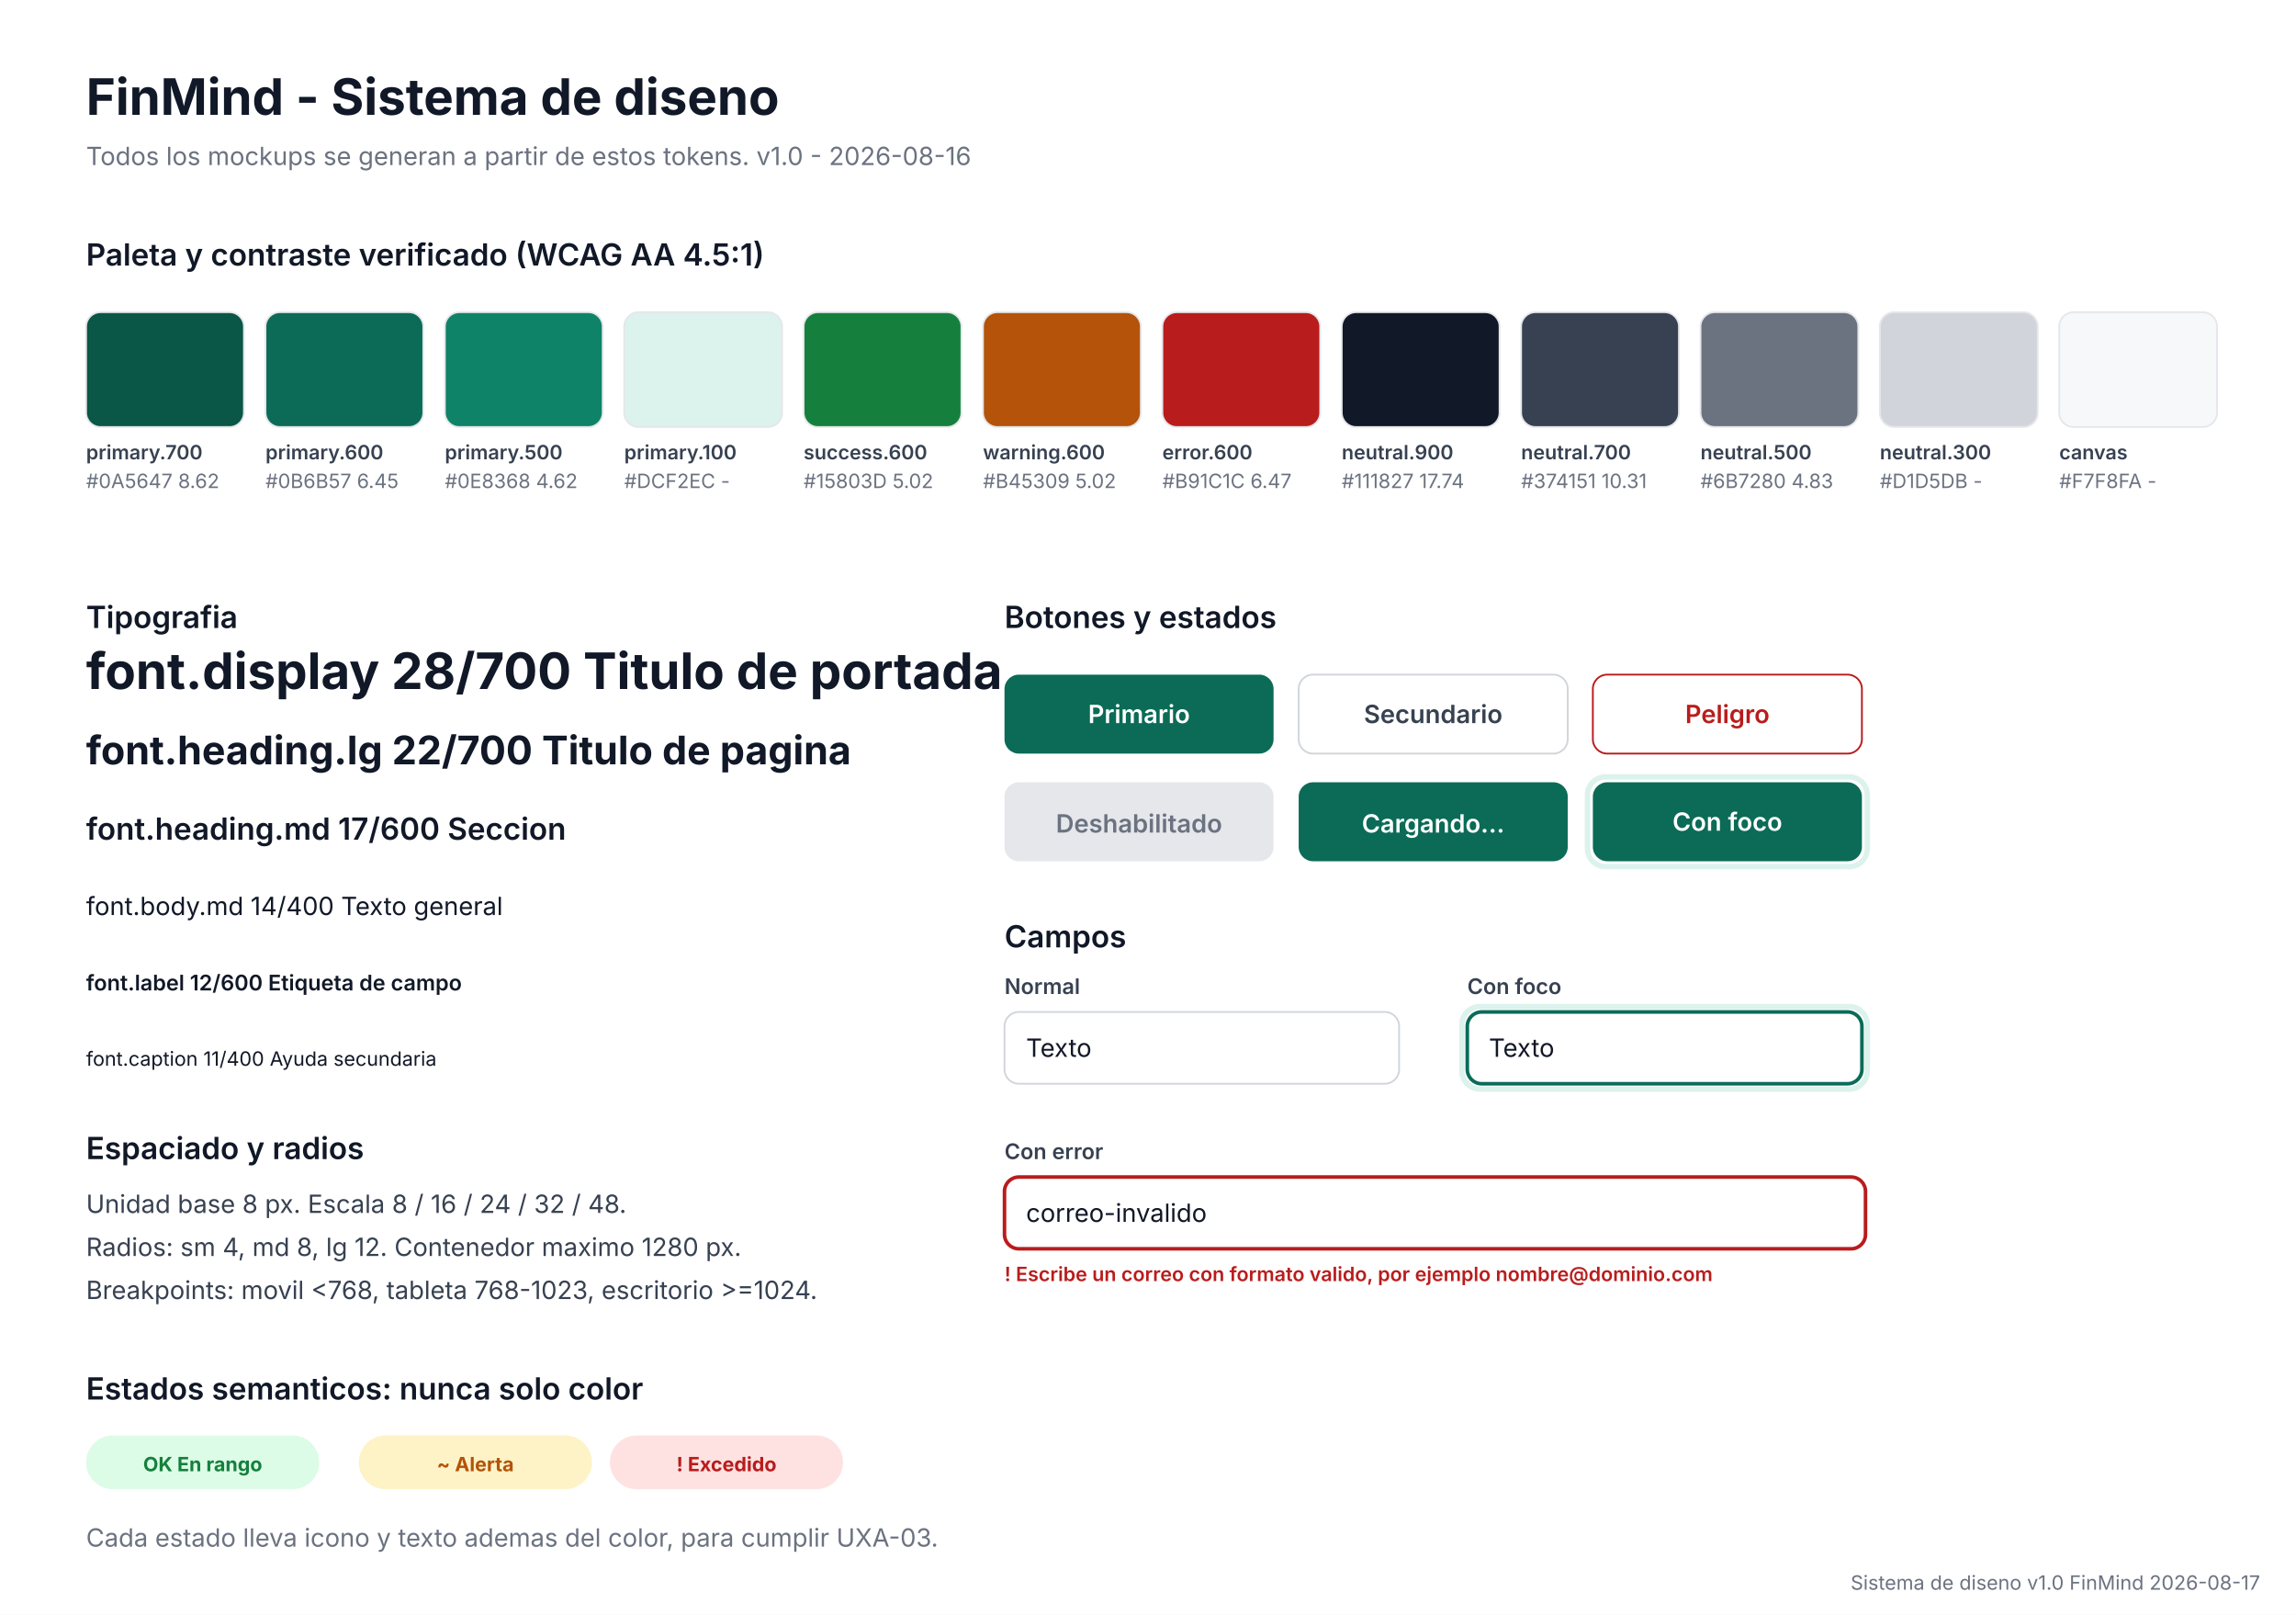
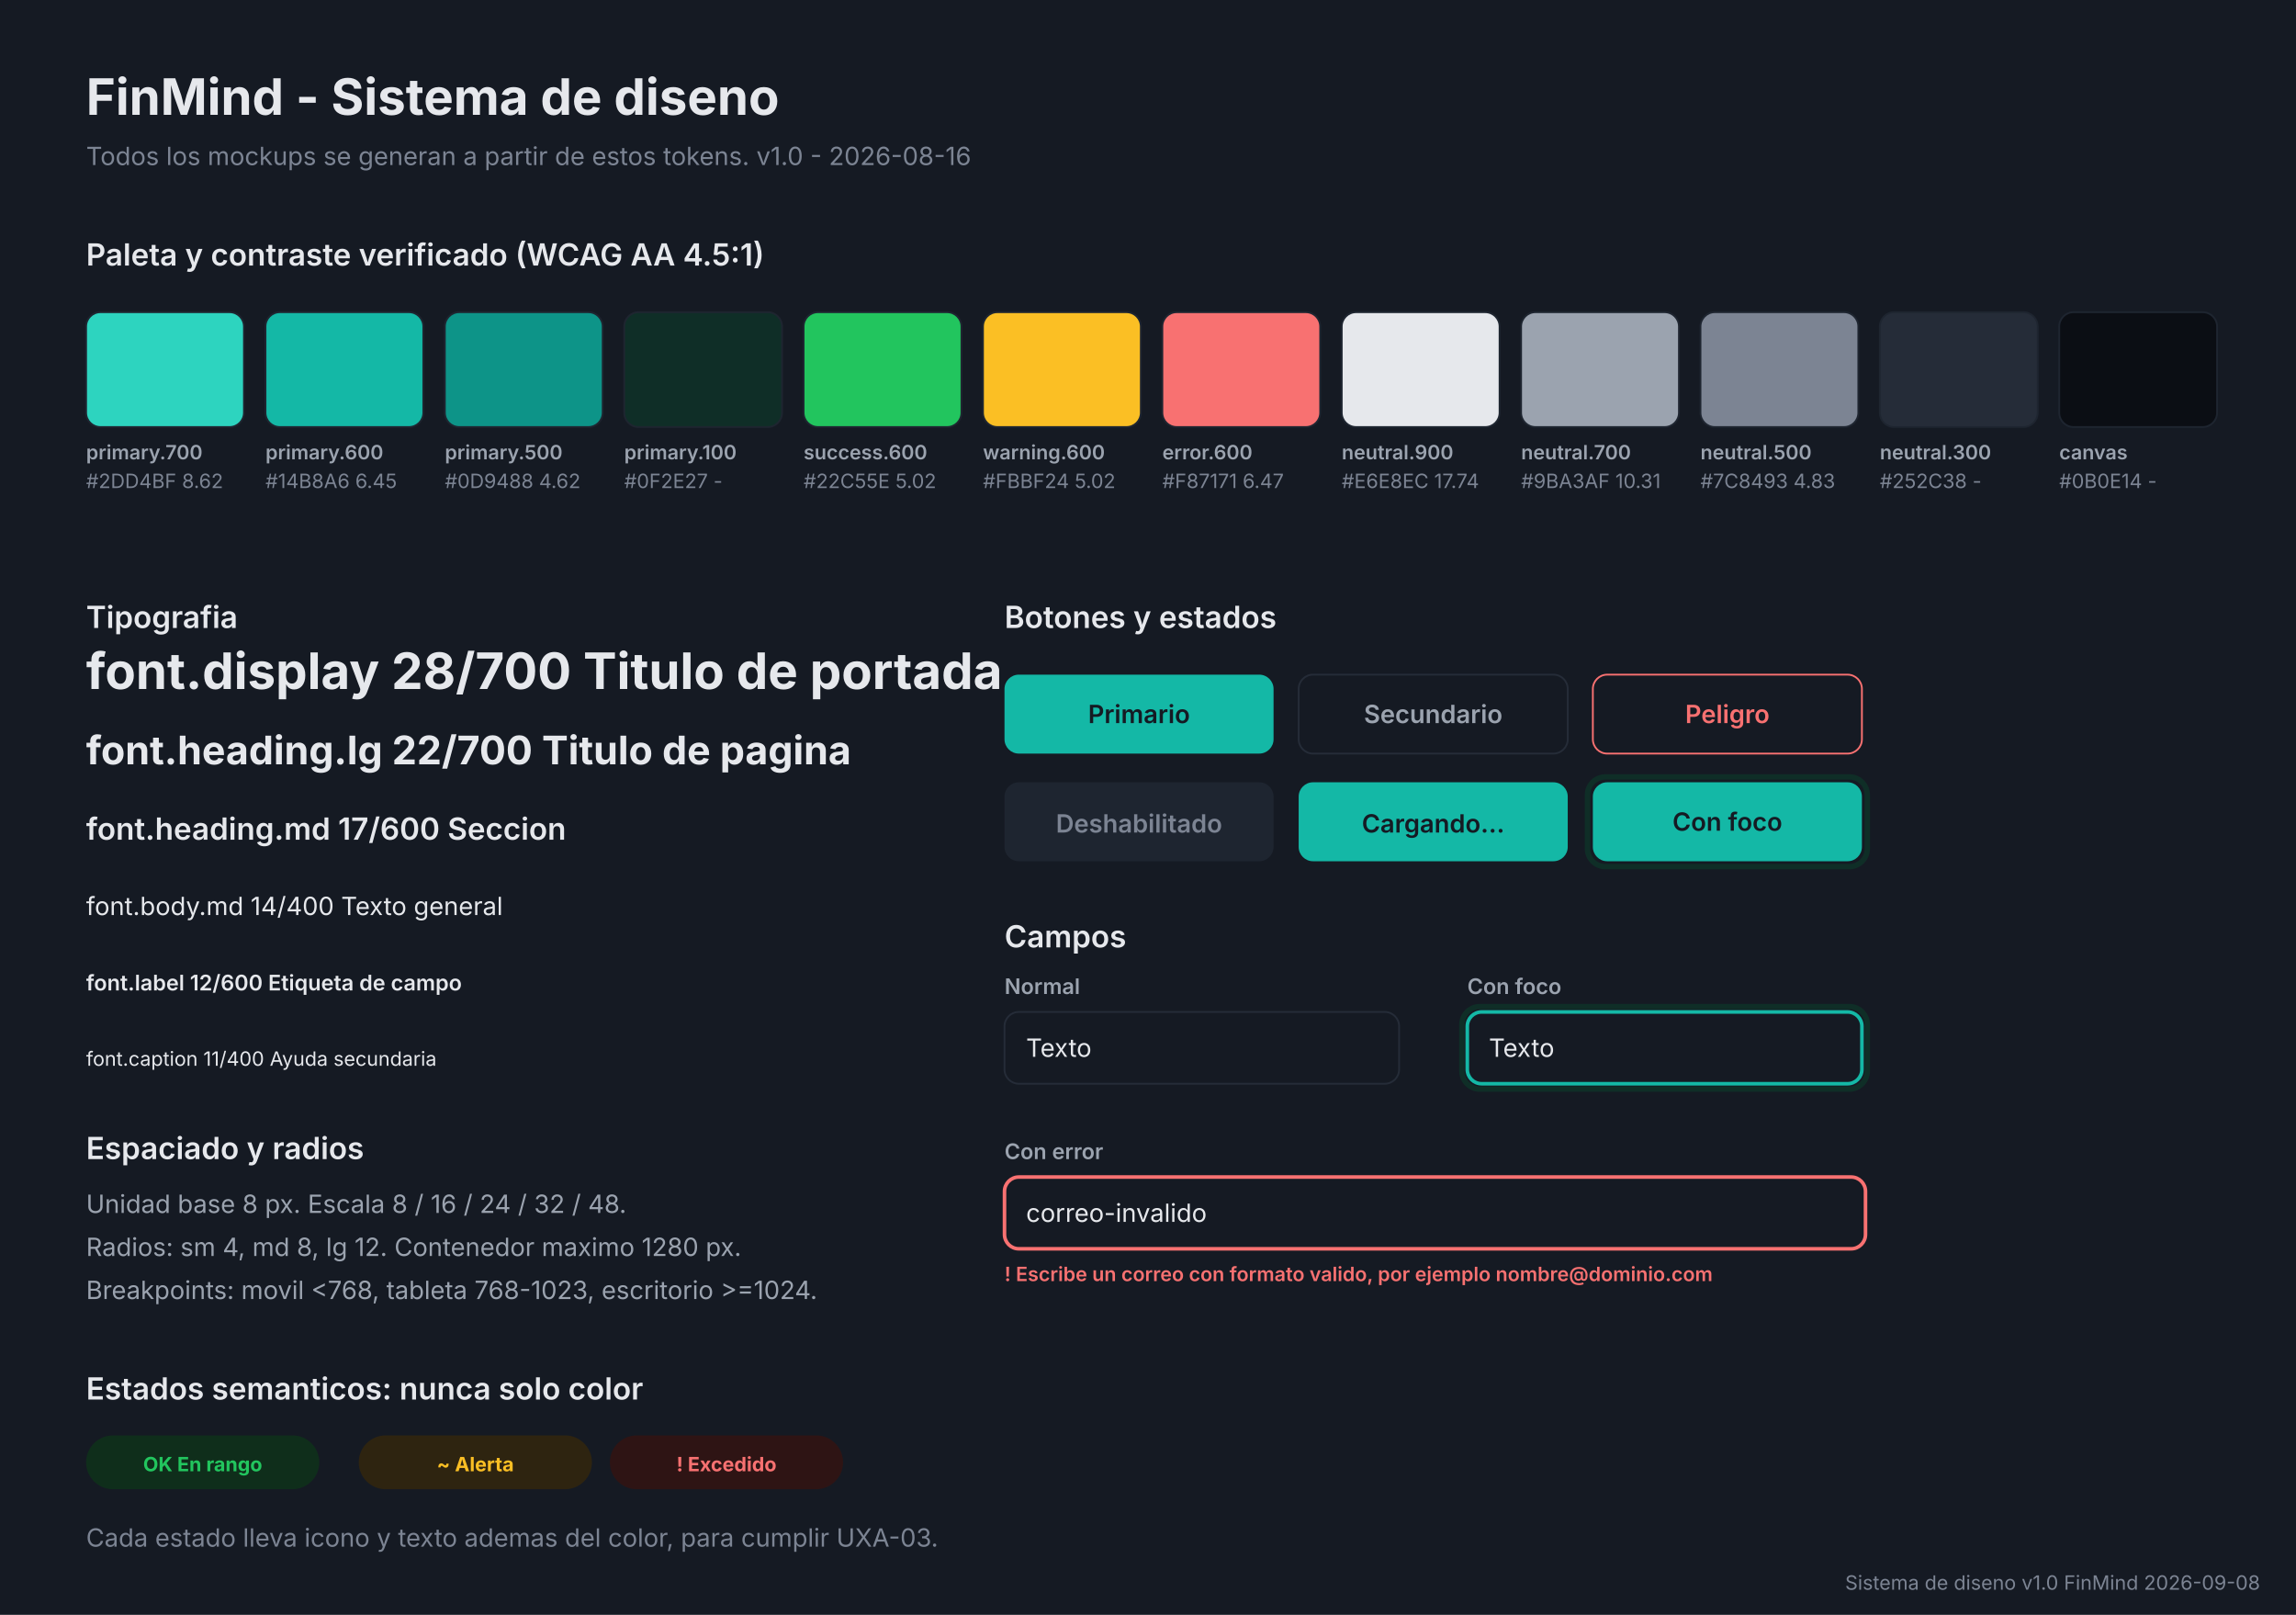
<svg xmlns="http://www.w3.org/2000/svg" viewBox="0 0 1280 900" width="1280" height="900" role="img" aria-labelledby="t d">
-   <rect x="0" y="0" width="1280" height="900" rx="0" fill="#FFFFFF" />
-   <text x="48" y="64" font-family="Inter, 'Segoe UI', system-ui, sans-serif" font-size="28" font-weight="700" fill="#111827" text-anchor="start">FinMind - Sistema de diseno</text>
-   <text x="48" y="92" font-family="Inter, 'Segoe UI', system-ui, sans-serif" font-size="14" font-weight="400" fill="#6B7280" text-anchor="start">Todos los mockups se generan a partir de estos tokens. v1.0 - 2026-08-16</text>
-   <text x="48" y="148" font-family="Inter, 'Segoe UI', system-ui, sans-serif" font-size="17" font-weight="600" fill="#111827" text-anchor="start">Paleta y contraste verificado (WCAG AA 4.5:1)</text>
-   <rect x="48" y="174" width="88" height="64" rx="8" fill="#0A5647" stroke="#E5E7EB" stroke-width="1" />
-   <text x="48" y="256" font-family="Inter, 'Segoe UI', system-ui, sans-serif" font-size="11" font-weight="600" fill="#374151" text-anchor="start">primary.700</text>
-   <text x="48" y="272" font-family="Inter, 'Segoe UI', system-ui, sans-serif" font-size="11" font-weight="400" fill="#6B7280" text-anchor="start">#0A5647  8.62</text>
-   <rect x="148" y="174" width="88" height="64" rx="8" fill="#0B6B57" stroke="#E5E7EB" stroke-width="1" />
-   <text x="148" y="256" font-family="Inter, 'Segoe UI', system-ui, sans-serif" font-size="11" font-weight="600" fill="#374151" text-anchor="start">primary.600</text>
-   <text x="148" y="272" font-family="Inter, 'Segoe UI', system-ui, sans-serif" font-size="11" font-weight="400" fill="#6B7280" text-anchor="start">#0B6B57  6.45</text>
-   <rect x="248" y="174" width="88" height="64" rx="8" fill="#0E8368" stroke="#E5E7EB" stroke-width="1" />
-   <text x="248" y="256" font-family="Inter, 'Segoe UI', system-ui, sans-serif" font-size="11" font-weight="600" fill="#374151" text-anchor="start">primary.500</text>
-   <text x="248" y="272" font-family="Inter, 'Segoe UI', system-ui, sans-serif" font-size="11" font-weight="400" fill="#6B7280" text-anchor="start">#0E8368  4.62</text>
-   <rect x="348" y="174" width="88" height="64" rx="8" fill="#DCF2EC" stroke="#E5E7EB" stroke-width="1" />
-   <text x="348" y="256" font-family="Inter, 'Segoe UI', system-ui, sans-serif" font-size="11" font-weight="600" fill="#374151" text-anchor="start">primary.100</text>
-   <text x="348" y="272" font-family="Inter, 'Segoe UI', system-ui, sans-serif" font-size="11" font-weight="400" fill="#6B7280" text-anchor="start">#DCF2EC  -</text>
-   <rect x="448" y="174" width="88" height="64" rx="8" fill="#15803D" stroke="#E5E7EB" stroke-width="1" />
-   <text x="448" y="256" font-family="Inter, 'Segoe UI', system-ui, sans-serif" font-size="11" font-weight="600" fill="#374151" text-anchor="start">success.600</text>
-   <text x="448" y="272" font-family="Inter, 'Segoe UI', system-ui, sans-serif" font-size="11" font-weight="400" fill="#6B7280" text-anchor="start">#15803D  5.02</text>
-   <rect x="548" y="174" width="88" height="64" rx="8" fill="#B45309" stroke="#E5E7EB" stroke-width="1" />
-   <text x="548" y="256" font-family="Inter, 'Segoe UI', system-ui, sans-serif" font-size="11" font-weight="600" fill="#374151" text-anchor="start">warning.600</text>
-   <text x="548" y="272" font-family="Inter, 'Segoe UI', system-ui, sans-serif" font-size="11" font-weight="400" fill="#6B7280" text-anchor="start">#B45309  5.02</text>
-   <rect x="648" y="174" width="88" height="64" rx="8" fill="#B91C1C" stroke="#E5E7EB" stroke-width="1" />
-   <text x="648" y="256" font-family="Inter, 'Segoe UI', system-ui, sans-serif" font-size="11" font-weight="600" fill="#374151" text-anchor="start">error.600</text>
-   <text x="648" y="272" font-family="Inter, 'Segoe UI', system-ui, sans-serif" font-size="11" font-weight="400" fill="#6B7280" text-anchor="start">#B91C1C  6.47</text>
-   <rect x="748" y="174" width="88" height="64" rx="8" fill="#111827" stroke="#E5E7EB" stroke-width="1" />
-   <text x="748" y="256" font-family="Inter, 'Segoe UI', system-ui, sans-serif" font-size="11" font-weight="600" fill="#374151" text-anchor="start">neutral.900</text>
-   <text x="748" y="272" font-family="Inter, 'Segoe UI', system-ui, sans-serif" font-size="11" font-weight="400" fill="#6B7280" text-anchor="start">#111827  17.74</text>
-   <rect x="848" y="174" width="88" height="64" rx="8" fill="#374151" stroke="#E5E7EB" stroke-width="1" />
-   <text x="848" y="256" font-family="Inter, 'Segoe UI', system-ui, sans-serif" font-size="11" font-weight="600" fill="#374151" text-anchor="start">neutral.700</text>
-   <text x="848" y="272" font-family="Inter, 'Segoe UI', system-ui, sans-serif" font-size="11" font-weight="400" fill="#6B7280" text-anchor="start">#374151  10.31</text>
-   <rect x="948" y="174" width="88" height="64" rx="8" fill="#6B7280" stroke="#E5E7EB" stroke-width="1" />
-   <text x="948" y="256" font-family="Inter, 'Segoe UI', system-ui, sans-serif" font-size="11" font-weight="600" fill="#374151" text-anchor="start">neutral.500</text>
-   <text x="948" y="272" font-family="Inter, 'Segoe UI', system-ui, sans-serif" font-size="11" font-weight="400" fill="#6B7280" text-anchor="start">#6B7280  4.83</text>
-   <rect x="1048" y="174" width="88" height="64" rx="8" fill="#D1D5DB" stroke="#E5E7EB" stroke-width="1" />
-   <text x="1048" y="256" font-family="Inter, 'Segoe UI', system-ui, sans-serif" font-size="11" font-weight="600" fill="#374151" text-anchor="start">neutral.300</text>
-   <text x="1048" y="272" font-family="Inter, 'Segoe UI', system-ui, sans-serif" font-size="11" font-weight="400" fill="#6B7280" text-anchor="start">#D1D5DB  -</text>
-   <rect x="1148" y="174" width="88" height="64" rx="8" fill="#F7F8FA" stroke="#E5E7EB" stroke-width="1" />
-   <text x="1148" y="256" font-family="Inter, 'Segoe UI', system-ui, sans-serif" font-size="11" font-weight="600" fill="#374151" text-anchor="start">canvas</text>
-   <text x="1148" y="272" font-family="Inter, 'Segoe UI', system-ui, sans-serif" font-size="11" font-weight="400" fill="#6B7280" text-anchor="start">#F7F8FA  -</text>
-   <text x="48" y="350" font-family="Inter, 'Segoe UI', system-ui, sans-serif" font-size="17" font-weight="600" fill="#111827" text-anchor="start">Tipografia</text>
-   <text x="48" y="384" font-family="Inter, 'Segoe UI', system-ui, sans-serif" font-size="28" font-weight="700" fill="#111827" text-anchor="start">font.display  28/700  Titulo de portada</text>
-   <text x="48" y="426" font-family="Inter, 'Segoe UI', system-ui, sans-serif" font-size="22" font-weight="700" fill="#111827" text-anchor="start">font.heading.lg  22/700  Titulo de pagina</text>
-   <text x="48" y="468" font-family="Inter, 'Segoe UI', system-ui, sans-serif" font-size="17" font-weight="600" fill="#111827" text-anchor="start">font.heading.md  17/600  Seccion</text>
-   <text x="48" y="510" font-family="Inter, 'Segoe UI', system-ui, sans-serif" font-size="14" font-weight="400" fill="#111827" text-anchor="start">font.body.md  14/400  Texto general</text>
-   <text x="48" y="552" font-family="Inter, 'Segoe UI', system-ui, sans-serif" font-size="12" font-weight="600" fill="#111827" text-anchor="start">font.label  12/600  Etiqueta de campo</text>
-   <text x="48" y="594" font-family="Inter, 'Segoe UI', system-ui, sans-serif" font-size="11" font-weight="400" fill="#111827" text-anchor="start">font.caption  11/400  Ayuda secundaria</text>
-   <text x="560" y="350" font-family="Inter, 'Segoe UI', system-ui, sans-serif" font-size="17" font-weight="600" fill="#111827" text-anchor="start">Botones y estados</text>
-   <rect x="560" y="376" width="150" height="44" rx="8" fill="#0B6B57" />
-   <text x="635.0" y="403.0" font-family="Inter, 'Segoe UI', system-ui, sans-serif" font-size="14" font-weight="600" fill="#FFFFFF" text-anchor="middle">Primario</text>
-   <rect x="724" y="376" width="150" height="44" rx="8" fill="#FFFFFF" stroke="#D1D5DB" stroke-width="1" />
-   <text x="799.0" y="403.0" font-family="Inter, 'Segoe UI', system-ui, sans-serif" font-size="14" font-weight="600" fill="#374151" text-anchor="middle">Secundario</text>
-   <rect x="888" y="376" width="150" height="44" rx="8" fill="#FFFFFF" stroke="#B91C1C" stroke-width="1" />
-   <text x="963.0" y="403.0" font-family="Inter, 'Segoe UI', system-ui, sans-serif" font-size="14" font-weight="600" fill="#B91C1C" text-anchor="middle">Peligro</text>
-   <rect x="560" y="436" width="150" height="44" rx="8" fill="#E5E7EB" />
-   <text x="635" y="464" font-family="Inter, 'Segoe UI', system-ui, sans-serif" font-size="14" font-weight="600" fill="#6B7280" text-anchor="middle">Deshabilitado</text>
-   <rect x="724" y="436" width="150" height="44" rx="8" fill="#0B6B57" />
-   <text x="799" y="464" font-family="Inter, 'Segoe UI', system-ui, sans-serif" font-size="14" font-weight="600" fill="#FFFFFF" text-anchor="middle">Cargando...</text>
-   <rect x="885" y="433" width="156" height="50" rx="10" fill="none" stroke="#DCF2EC" stroke-width="3" />
-   <rect x="888" y="436" width="150" height="44" rx="8" fill="#0B6B57" />
-   <text x="963.0" y="463.0" font-family="Inter, 'Segoe UI', system-ui, sans-serif" font-size="14" font-weight="600" fill="#FFFFFF" text-anchor="middle">Con foco</text>
-   <text x="560" y="528" font-family="Inter, 'Segoe UI', system-ui, sans-serif" font-size="17" font-weight="600" fill="#111827" text-anchor="start">Campos</text>
-   <text x="560" y="554" font-family="Inter, 'Segoe UI', system-ui, sans-serif" font-size="12" font-weight="600" fill="#374151" text-anchor="start">Normal</text>
-   <rect x="560" y="564" width="220" height="40" rx="8" fill="#FFFFFF" stroke="#D1D5DB" stroke-width="1" />
-   <text x="572" y="589" font-family="Inter, 'Segoe UI', system-ui, sans-serif" font-size="14" font-weight="400" fill="#111827" text-anchor="start">Texto</text>
-   <text x="818" y="554" font-family="Inter, 'Segoe UI', system-ui, sans-serif" font-size="12" font-weight="600" fill="#374151" text-anchor="start">Con foco</text>
-   <rect x="818" y="564" width="220" height="40" rx="8" fill="#FFFFFF" stroke="#0B6B57" stroke-width="2" />
-   <rect x="815" y="561" width="226" height="46" rx="10" fill="none" stroke="#DCF2EC" stroke-width="3" />
-   <text x="830" y="589" font-family="Inter, 'Segoe UI', system-ui, sans-serif" font-size="14" font-weight="400" fill="#111827" text-anchor="start">Texto</text>
-   <text x="560" y="646" font-family="Inter, 'Segoe UI', system-ui, sans-serif" font-size="12" font-weight="600" fill="#374151" text-anchor="start">Con error</text>
-   <rect x="560" y="656" width="480" height="40" rx="8" fill="#FFFFFF" stroke="#B91C1C" stroke-width="2" />
-   <text x="572" y="681" font-family="Inter, 'Segoe UI', system-ui, sans-serif" font-size="14" font-weight="400" fill="#111827" text-anchor="start">correo-invalido</text>
-   <text x="560" y="714" font-family="Inter, 'Segoe UI', system-ui, sans-serif" font-size="11" font-weight="600" fill="#B91C1C" text-anchor="start">! Escribe un correo con formato valido, por ejemplo nombre@dominio.com</text>
-   <text x="48" y="646" font-family="Inter, 'Segoe UI', system-ui, sans-serif" font-size="17" font-weight="600" fill="#111827" text-anchor="start">Espaciado y radios</text>
-   <text x="48" y="676" font-family="Inter, 'Segoe UI', system-ui, sans-serif" font-size="14" font-weight="400" fill="#374151" text-anchor="start">Unidad base 8 px. Escala 8 / 16 / 24 / 32 / 48.</text>
-   <text x="48" y="700" font-family="Inter, 'Segoe UI', system-ui, sans-serif" font-size="14" font-weight="400" fill="#374151" text-anchor="start">Radios: sm 4, md 8, lg 12. Contenedor maximo 1280 px.</text>
-   <text x="48" y="724" font-family="Inter, 'Segoe UI', system-ui, sans-serif" font-size="14" font-weight="400" fill="#374151" text-anchor="start">Breakpoints: movil &lt;768, tableta 768-1023, escritorio &gt;=1024.</text>
-   <text x="48" y="780" font-family="Inter, 'Segoe UI', system-ui, sans-serif" font-size="17" font-weight="600" fill="#111827" text-anchor="start">Estados semanticos: nunca solo color</text>
-   <rect x="48" y="800" width="130" height="30" rx="15" fill="#DCFCE7" />
-   <text x="113" y="820" font-family="Inter, 'Segoe UI', system-ui, sans-serif" font-size="11" font-weight="700" fill="#15803D" text-anchor="middle">OK En rango</text>
-   <rect x="200" y="800" width="130" height="30" rx="15" fill="#FEF3C7" />
-   <text x="265" y="820" font-family="Inter, 'Segoe UI', system-ui, sans-serif" font-size="11" font-weight="700" fill="#B45309" text-anchor="middle">~ Alerta</text>
-   <rect x="340" y="800" width="130" height="30" rx="15" fill="#FEE2E2" />
-   <text x="405" y="820" font-family="Inter, 'Segoe UI', system-ui, sans-serif" font-size="11" font-weight="700" fill="#B91C1C" text-anchor="middle">! Excedido</text>
-   <text x="48" y="862" font-family="Inter, 'Segoe UI', system-ui, sans-serif" font-size="14" font-weight="400" fill="#6B7280" text-anchor="start">Cada estado lleva icono y texto ademas del color, para cumplir UXA-03.</text>
-   <text x="1260" y="886" font-family="Inter, 'Segoe UI', system-ui, sans-serif" font-size="11" font-weight="400" fill="#6B7280" text-anchor="end">Sistema de diseno  v1.0  FinMind  2026-08-17</text>
+   <rect x="0" y="0" width="1280" height="900" rx="0" fill="#151A23" />
+   <text x="48" y="64" font-family="Inter, 'Segoe UI', system-ui, sans-serif" font-size="28" font-weight="700" fill="#E6E8EC" text-anchor="start">FinMind - Sistema de diseno</text>
+   <text x="48" y="92" font-family="Inter, 'Segoe UI', system-ui, sans-serif" font-size="14" font-weight="400" fill="#7C8493" text-anchor="start">Todos los mockups se generan a partir de estos tokens. v1.0 - 2026-08-16</text>
+   <text x="48" y="148" font-family="Inter, 'Segoe UI', system-ui, sans-serif" font-size="17" font-weight="600" fill="#E6E8EC" text-anchor="start">Paleta y contraste verificado (WCAG AA 4.5:1)</text>
+   <rect x="48" y="174" width="88" height="64" rx="8" fill="#2DD4BF" stroke="#1E2530" stroke-width="1" />
+   <text x="48" y="256" font-family="Inter, 'Segoe UI', system-ui, sans-serif" font-size="11" font-weight="600" fill="#9BA3AF" text-anchor="start">primary.700</text>
+   <text x="48" y="272" font-family="Inter, 'Segoe UI', system-ui, sans-serif" font-size="11" font-weight="400" fill="#7C8493" text-anchor="start">#2DD4BF  8.62</text>
+   <rect x="148" y="174" width="88" height="64" rx="8" fill="#14B8A6" stroke="#1E2530" stroke-width="1" />
+   <text x="148" y="256" font-family="Inter, 'Segoe UI', system-ui, sans-serif" font-size="11" font-weight="600" fill="#9BA3AF" text-anchor="start">primary.600</text>
+   <text x="148" y="272" font-family="Inter, 'Segoe UI', system-ui, sans-serif" font-size="11" font-weight="400" fill="#7C8493" text-anchor="start">#14B8A6  6.45</text>
+   <rect x="248" y="174" width="88" height="64" rx="8" fill="#0D9488" stroke="#1E2530" stroke-width="1" />
+   <text x="248" y="256" font-family="Inter, 'Segoe UI', system-ui, sans-serif" font-size="11" font-weight="600" fill="#9BA3AF" text-anchor="start">primary.500</text>
+   <text x="248" y="272" font-family="Inter, 'Segoe UI', system-ui, sans-serif" font-size="11" font-weight="400" fill="#7C8493" text-anchor="start">#0D9488  4.62</text>
+   <rect x="348" y="174" width="88" height="64" rx="8" fill="#0F2E27" stroke="#1E2530" stroke-width="1" />
+   <text x="348" y="256" font-family="Inter, 'Segoe UI', system-ui, sans-serif" font-size="11" font-weight="600" fill="#9BA3AF" text-anchor="start">primary.100</text>
+   <text x="348" y="272" font-family="Inter, 'Segoe UI', system-ui, sans-serif" font-size="11" font-weight="400" fill="#7C8493" text-anchor="start">#0F2E27  -</text>
+   <rect x="448" y="174" width="88" height="64" rx="8" fill="#22C55E" stroke="#1E2530" stroke-width="1" />
+   <text x="448" y="256" font-family="Inter, 'Segoe UI', system-ui, sans-serif" font-size="11" font-weight="600" fill="#9BA3AF" text-anchor="start">success.600</text>
+   <text x="448" y="272" font-family="Inter, 'Segoe UI', system-ui, sans-serif" font-size="11" font-weight="400" fill="#7C8493" text-anchor="start">#22C55E  5.02</text>
+   <rect x="548" y="174" width="88" height="64" rx="8" fill="#FBBF24" stroke="#1E2530" stroke-width="1" />
+   <text x="548" y="256" font-family="Inter, 'Segoe UI', system-ui, sans-serif" font-size="11" font-weight="600" fill="#9BA3AF" text-anchor="start">warning.600</text>
+   <text x="548" y="272" font-family="Inter, 'Segoe UI', system-ui, sans-serif" font-size="11" font-weight="400" fill="#7C8493" text-anchor="start">#FBBF24  5.02</text>
+   <rect x="648" y="174" width="88" height="64" rx="8" fill="#F87171" stroke="#1E2530" stroke-width="1" />
+   <text x="648" y="256" font-family="Inter, 'Segoe UI', system-ui, sans-serif" font-size="11" font-weight="600" fill="#9BA3AF" text-anchor="start">error.600</text>
+   <text x="648" y="272" font-family="Inter, 'Segoe UI', system-ui, sans-serif" font-size="11" font-weight="400" fill="#7C8493" text-anchor="start">#F87171  6.47</text>
+   <rect x="748" y="174" width="88" height="64" rx="8" fill="#E6E8EC" stroke="#1E2530" stroke-width="1" />
+   <text x="748" y="256" font-family="Inter, 'Segoe UI', system-ui, sans-serif" font-size="11" font-weight="600" fill="#9BA3AF" text-anchor="start">neutral.900</text>
+   <text x="748" y="272" font-family="Inter, 'Segoe UI', system-ui, sans-serif" font-size="11" font-weight="400" fill="#7C8493" text-anchor="start">#E6E8EC  17.74</text>
+   <rect x="848" y="174" width="88" height="64" rx="8" fill="#9BA3AF" stroke="#1E2530" stroke-width="1" />
+   <text x="848" y="256" font-family="Inter, 'Segoe UI', system-ui, sans-serif" font-size="11" font-weight="600" fill="#9BA3AF" text-anchor="start">neutral.700</text>
+   <text x="848" y="272" font-family="Inter, 'Segoe UI', system-ui, sans-serif" font-size="11" font-weight="400" fill="#7C8493" text-anchor="start">#9BA3AF  10.31</text>
+   <rect x="948" y="174" width="88" height="64" rx="8" fill="#7C8493" stroke="#1E2530" stroke-width="1" />
+   <text x="948" y="256" font-family="Inter, 'Segoe UI', system-ui, sans-serif" font-size="11" font-weight="600" fill="#9BA3AF" text-anchor="start">neutral.500</text>
+   <text x="948" y="272" font-family="Inter, 'Segoe UI', system-ui, sans-serif" font-size="11" font-weight="400" fill="#7C8493" text-anchor="start">#7C8493  4.83</text>
+   <rect x="1048" y="174" width="88" height="64" rx="8" fill="#252C38" stroke="#1E2530" stroke-width="1" />
+   <text x="1048" y="256" font-family="Inter, 'Segoe UI', system-ui, sans-serif" font-size="11" font-weight="600" fill="#9BA3AF" text-anchor="start">neutral.300</text>
+   <text x="1048" y="272" font-family="Inter, 'Segoe UI', system-ui, sans-serif" font-size="11" font-weight="400" fill="#7C8493" text-anchor="start">#252C38  -</text>
+   <rect x="1148" y="174" width="88" height="64" rx="8" fill="#0B0E14" stroke="#1E2530" stroke-width="1" />
+   <text x="1148" y="256" font-family="Inter, 'Segoe UI', system-ui, sans-serif" font-size="11" font-weight="600" fill="#9BA3AF" text-anchor="start">canvas</text>
+   <text x="1148" y="272" font-family="Inter, 'Segoe UI', system-ui, sans-serif" font-size="11" font-weight="400" fill="#7C8493" text-anchor="start">#0B0E14  -</text>
+   <text x="48" y="350" font-family="Inter, 'Segoe UI', system-ui, sans-serif" font-size="17" font-weight="600" fill="#E6E8EC" text-anchor="start">Tipografia</text>
+   <text x="48" y="384" font-family="Inter, 'Segoe UI', system-ui, sans-serif" font-size="28" font-weight="700" fill="#E6E8EC" text-anchor="start">font.display  28/700  Titulo de portada</text>
+   <text x="48" y="426" font-family="Inter, 'Segoe UI', system-ui, sans-serif" font-size="22" font-weight="700" fill="#E6E8EC" text-anchor="start">font.heading.lg  22/700  Titulo de pagina</text>
+   <text x="48" y="468" font-family="Inter, 'Segoe UI', system-ui, sans-serif" font-size="17" font-weight="600" fill="#E6E8EC" text-anchor="start">font.heading.md  17/600  Seccion</text>
+   <text x="48" y="510" font-family="Inter, 'Segoe UI', system-ui, sans-serif" font-size="14" font-weight="400" fill="#E6E8EC" text-anchor="start">font.body.md  14/400  Texto general</text>
+   <text x="48" y="552" font-family="Inter, 'Segoe UI', system-ui, sans-serif" font-size="12" font-weight="600" fill="#E6E8EC" text-anchor="start">font.label  12/600  Etiqueta de campo</text>
+   <text x="48" y="594" font-family="Inter, 'Segoe UI', system-ui, sans-serif" font-size="11" font-weight="400" fill="#E6E8EC" text-anchor="start">font.caption  11/400  Ayuda secundaria</text>
+   <text x="560" y="350" font-family="Inter, 'Segoe UI', system-ui, sans-serif" font-size="17" font-weight="600" fill="#E6E8EC" text-anchor="start">Botones y estados</text>
+   <rect x="560" y="376" width="150" height="44" rx="8" fill="#14B8A6" />
+   <text x="635.0" y="403.0" font-family="Inter, 'Segoe UI', system-ui, sans-serif" font-size="14" font-weight="600" fill="#151A23" text-anchor="middle">Primario</text>
+   <rect x="724" y="376" width="150" height="44" rx="8" fill="#151A23" stroke="#252C38" stroke-width="1" />
+   <text x="799.0" y="403.0" font-family="Inter, 'Segoe UI', system-ui, sans-serif" font-size="14" font-weight="600" fill="#9BA3AF" text-anchor="middle">Secundario</text>
+   <rect x="888" y="376" width="150" height="44" rx="8" fill="#151A23" stroke="#F87171" stroke-width="1" />
+   <text x="963.0" y="403.0" font-family="Inter, 'Segoe UI', system-ui, sans-serif" font-size="14" font-weight="600" fill="#F87171" text-anchor="middle">Peligro</text>
+   <rect x="560" y="436" width="150" height="44" rx="8" fill="#1E2530" />
+   <text x="635" y="464" font-family="Inter, 'Segoe UI', system-ui, sans-serif" font-size="14" font-weight="600" fill="#7C8493" text-anchor="middle">Deshabilitado</text>
+   <rect x="724" y="436" width="150" height="44" rx="8" fill="#14B8A6" />
+   <text x="799" y="464" font-family="Inter, 'Segoe UI', system-ui, sans-serif" font-size="14" font-weight="600" fill="#151A23" text-anchor="middle">Cargando...</text>
+   <rect x="885" y="433" width="156" height="50" rx="10" fill="none" stroke="#0F2E27" stroke-width="3" />
+   <rect x="888" y="436" width="150" height="44" rx="8" fill="#14B8A6" />
+   <text x="963.0" y="463.0" font-family="Inter, 'Segoe UI', system-ui, sans-serif" font-size="14" font-weight="600" fill="#151A23" text-anchor="middle">Con foco</text>
+   <text x="560" y="528" font-family="Inter, 'Segoe UI', system-ui, sans-serif" font-size="17" font-weight="600" fill="#E6E8EC" text-anchor="start">Campos</text>
+   <text x="560" y="554" font-family="Inter, 'Segoe UI', system-ui, sans-serif" font-size="12" font-weight="600" fill="#9BA3AF" text-anchor="start">Normal</text>
+   <rect x="560" y="564" width="220" height="40" rx="8" fill="#151A23" stroke="#252C38" stroke-width="1" />
+   <text x="572" y="589" font-family="Inter, 'Segoe UI', system-ui, sans-serif" font-size="14" font-weight="400" fill="#E6E8EC" text-anchor="start">Texto</text>
+   <text x="818" y="554" font-family="Inter, 'Segoe UI', system-ui, sans-serif" font-size="12" font-weight="600" fill="#9BA3AF" text-anchor="start">Con foco</text>
+   <rect x="818" y="564" width="220" height="40" rx="8" fill="#151A23" stroke="#14B8A6" stroke-width="2" />
+   <rect x="815" y="561" width="226" height="46" rx="10" fill="none" stroke="#0F2E27" stroke-width="3" />
+   <text x="830" y="589" font-family="Inter, 'Segoe UI', system-ui, sans-serif" font-size="14" font-weight="400" fill="#E6E8EC" text-anchor="start">Texto</text>
+   <text x="560" y="646" font-family="Inter, 'Segoe UI', system-ui, sans-serif" font-size="12" font-weight="600" fill="#9BA3AF" text-anchor="start">Con error</text>
+   <rect x="560" y="656" width="480" height="40" rx="8" fill="#151A23" stroke="#F87171" stroke-width="2" />
+   <text x="572" y="681" font-family="Inter, 'Segoe UI', system-ui, sans-serif" font-size="14" font-weight="400" fill="#E6E8EC" text-anchor="start">correo-invalido</text>
+   <text x="560" y="714" font-family="Inter, 'Segoe UI', system-ui, sans-serif" font-size="11" font-weight="600" fill="#F87171" text-anchor="start">! Escribe un correo con formato valido, por ejemplo nombre@dominio.com</text>
+   <text x="48" y="646" font-family="Inter, 'Segoe UI', system-ui, sans-serif" font-size="17" font-weight="600" fill="#E6E8EC" text-anchor="start">Espaciado y radios</text>
+   <text x="48" y="676" font-family="Inter, 'Segoe UI', system-ui, sans-serif" font-size="14" font-weight="400" fill="#9BA3AF" text-anchor="start">Unidad base 8 px. Escala 8 / 16 / 24 / 32 / 48.</text>
+   <text x="48" y="700" font-family="Inter, 'Segoe UI', system-ui, sans-serif" font-size="14" font-weight="400" fill="#9BA3AF" text-anchor="start">Radios: sm 4, md 8, lg 12. Contenedor maximo 1280 px.</text>
+   <text x="48" y="724" font-family="Inter, 'Segoe UI', system-ui, sans-serif" font-size="14" font-weight="400" fill="#9BA3AF" text-anchor="start">Breakpoints: movil &lt;768, tableta 768-1023, escritorio &gt;=1024.</text>
+   <text x="48" y="780" font-family="Inter, 'Segoe UI', system-ui, sans-serif" font-size="17" font-weight="600" fill="#E6E8EC" text-anchor="start">Estados semanticos: nunca solo color</text>
+   <rect x="48" y="800" width="130" height="30" rx="15" fill="#0F2E1B" />
+   <text x="113" y="820" font-family="Inter, 'Segoe UI', system-ui, sans-serif" font-size="11" font-weight="700" fill="#22C55E" text-anchor="middle">OK En rango</text>
+   <rect x="200" y="800" width="130" height="30" rx="15" fill="#2E2410" />
+   <text x="265" y="820" font-family="Inter, 'Segoe UI', system-ui, sans-serif" font-size="11" font-weight="700" fill="#FBBF24" text-anchor="middle">~ Alerta</text>
+   <rect x="340" y="800" width="130" height="30" rx="15" fill="#2E1414" />
+   <text x="405" y="820" font-family="Inter, 'Segoe UI', system-ui, sans-serif" font-size="11" font-weight="700" fill="#F87171" text-anchor="middle">! Excedido</text>
+   <text x="48" y="862" font-family="Inter, 'Segoe UI', system-ui, sans-serif" font-size="14" font-weight="400" fill="#7C8493" text-anchor="start">Cada estado lleva icono y texto ademas del color, para cumplir UXA-03.</text>
+   <text x="1260" y="886" font-family="Inter, 'Segoe UI', system-ui, sans-serif" font-size="11" font-weight="400" fill="#7C8493" text-anchor="end">Sistema de diseno  v1.0  FinMind  2026-09-08</text>
</svg>
